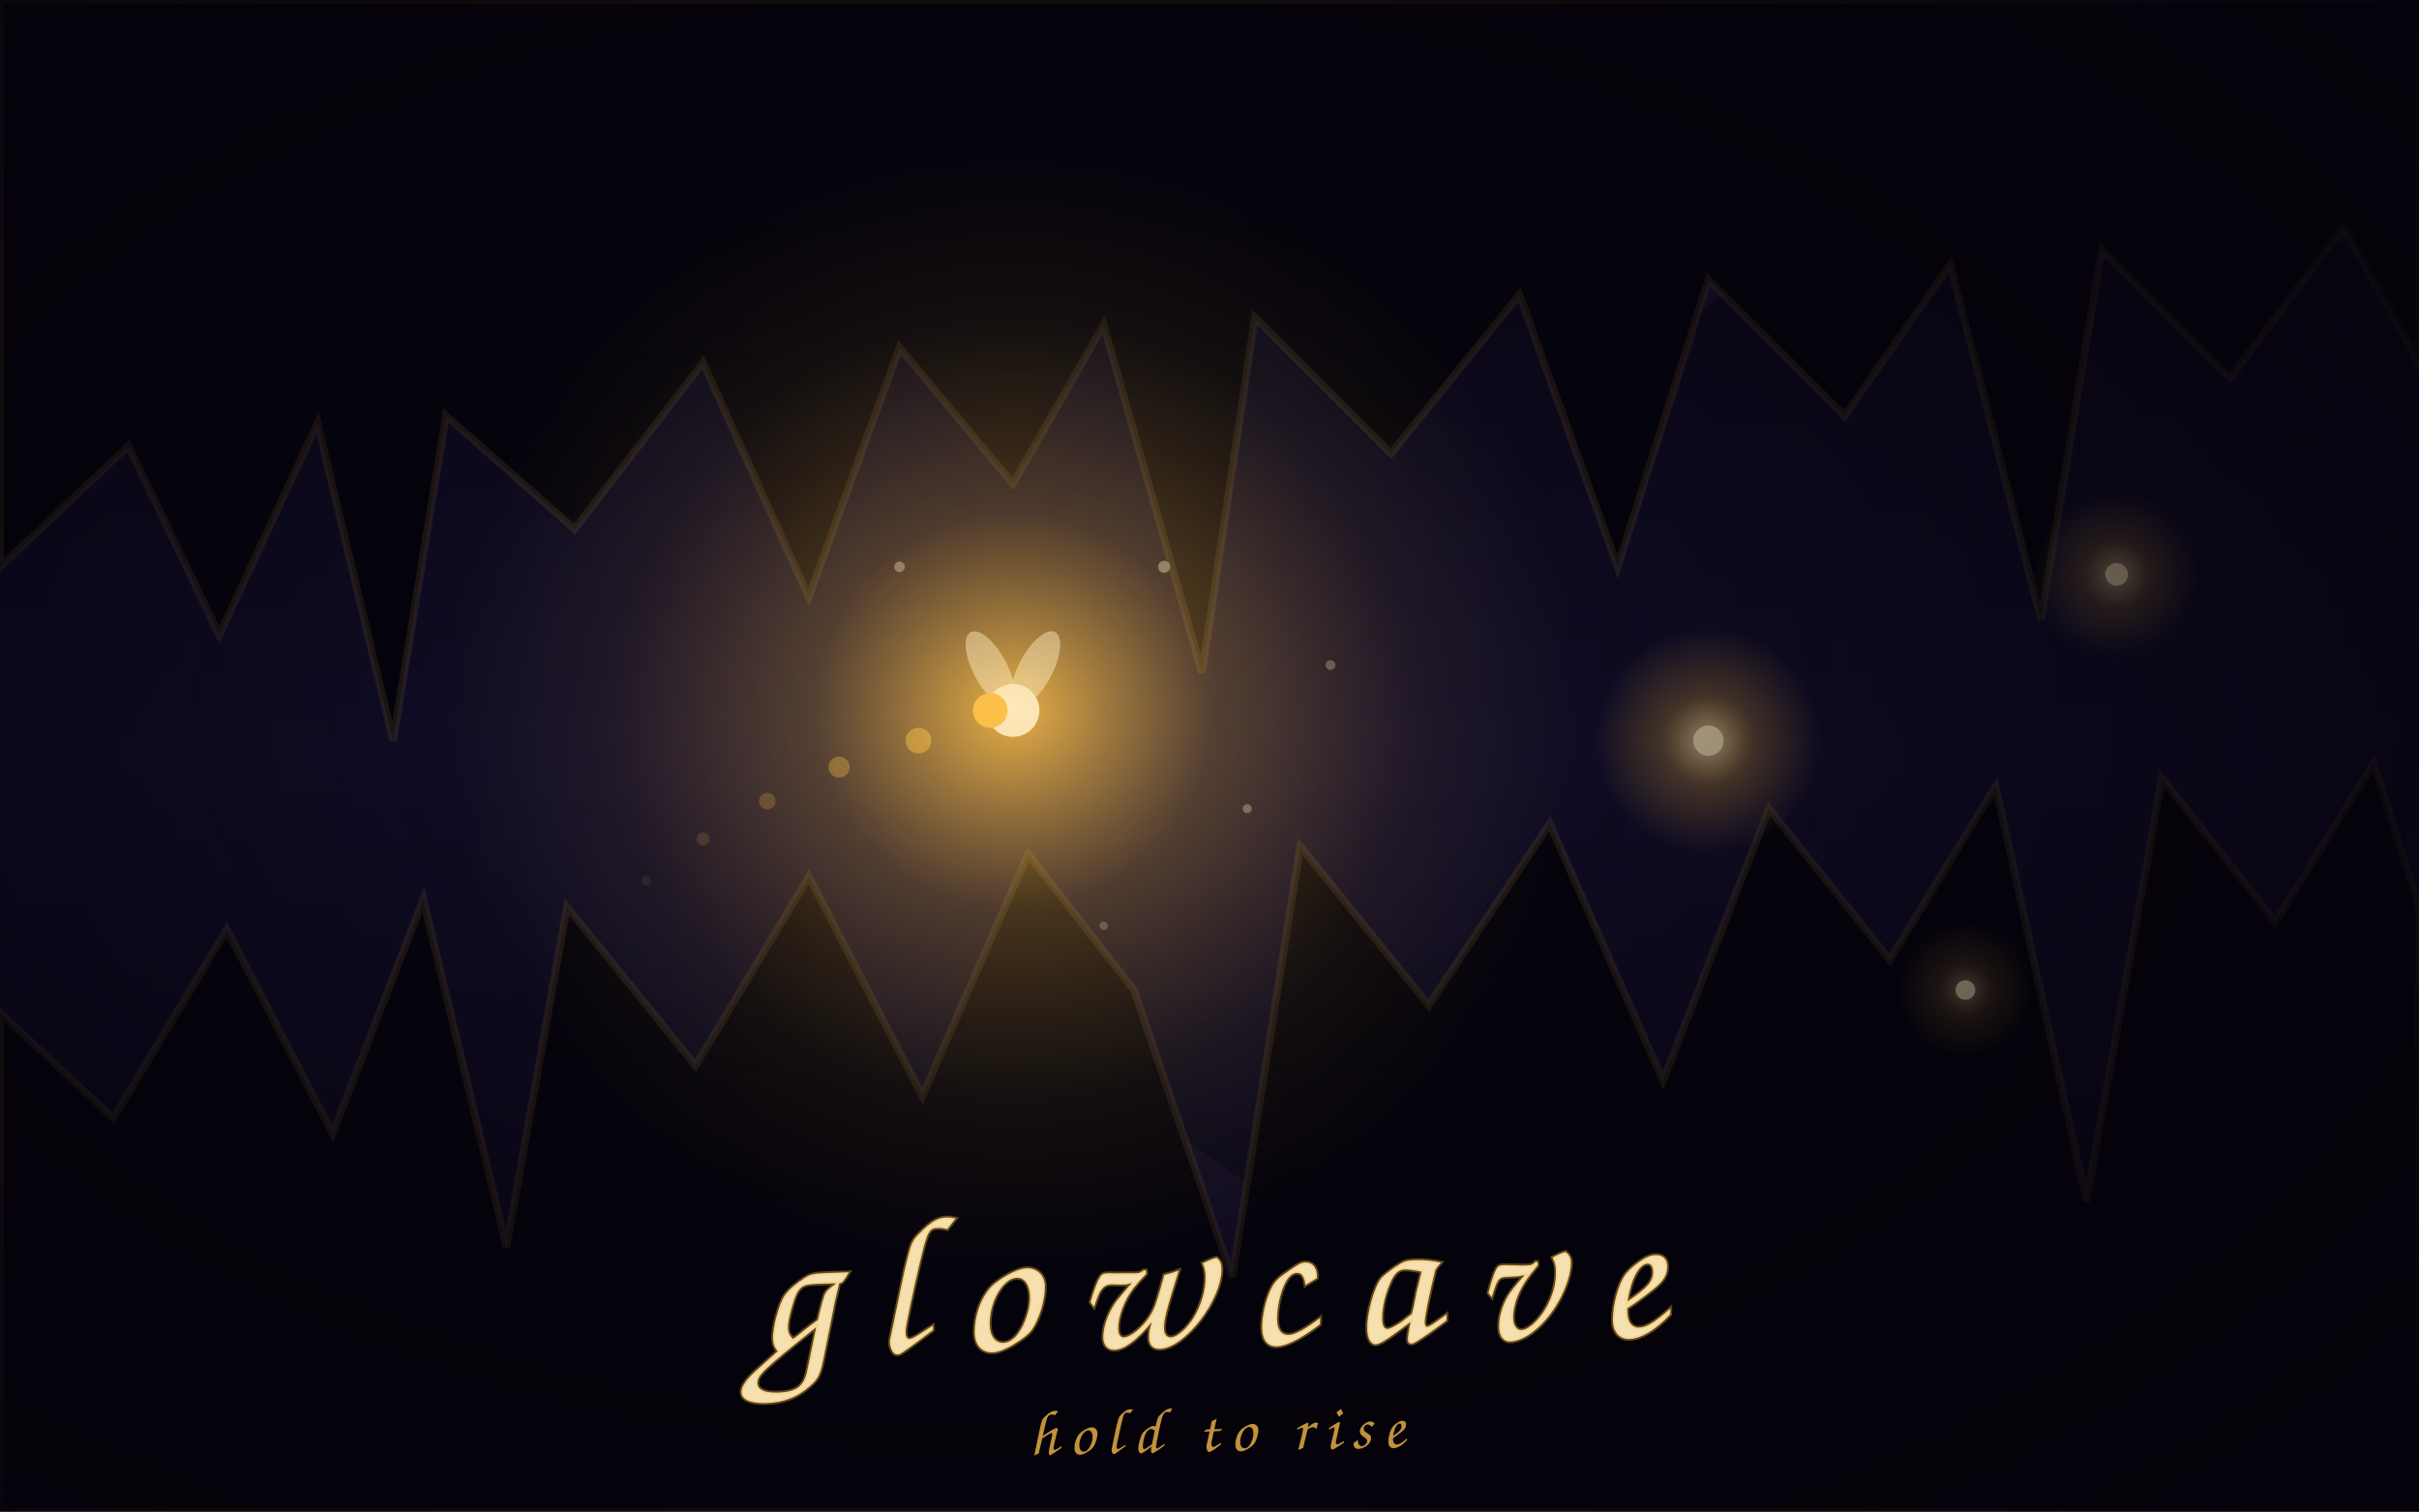
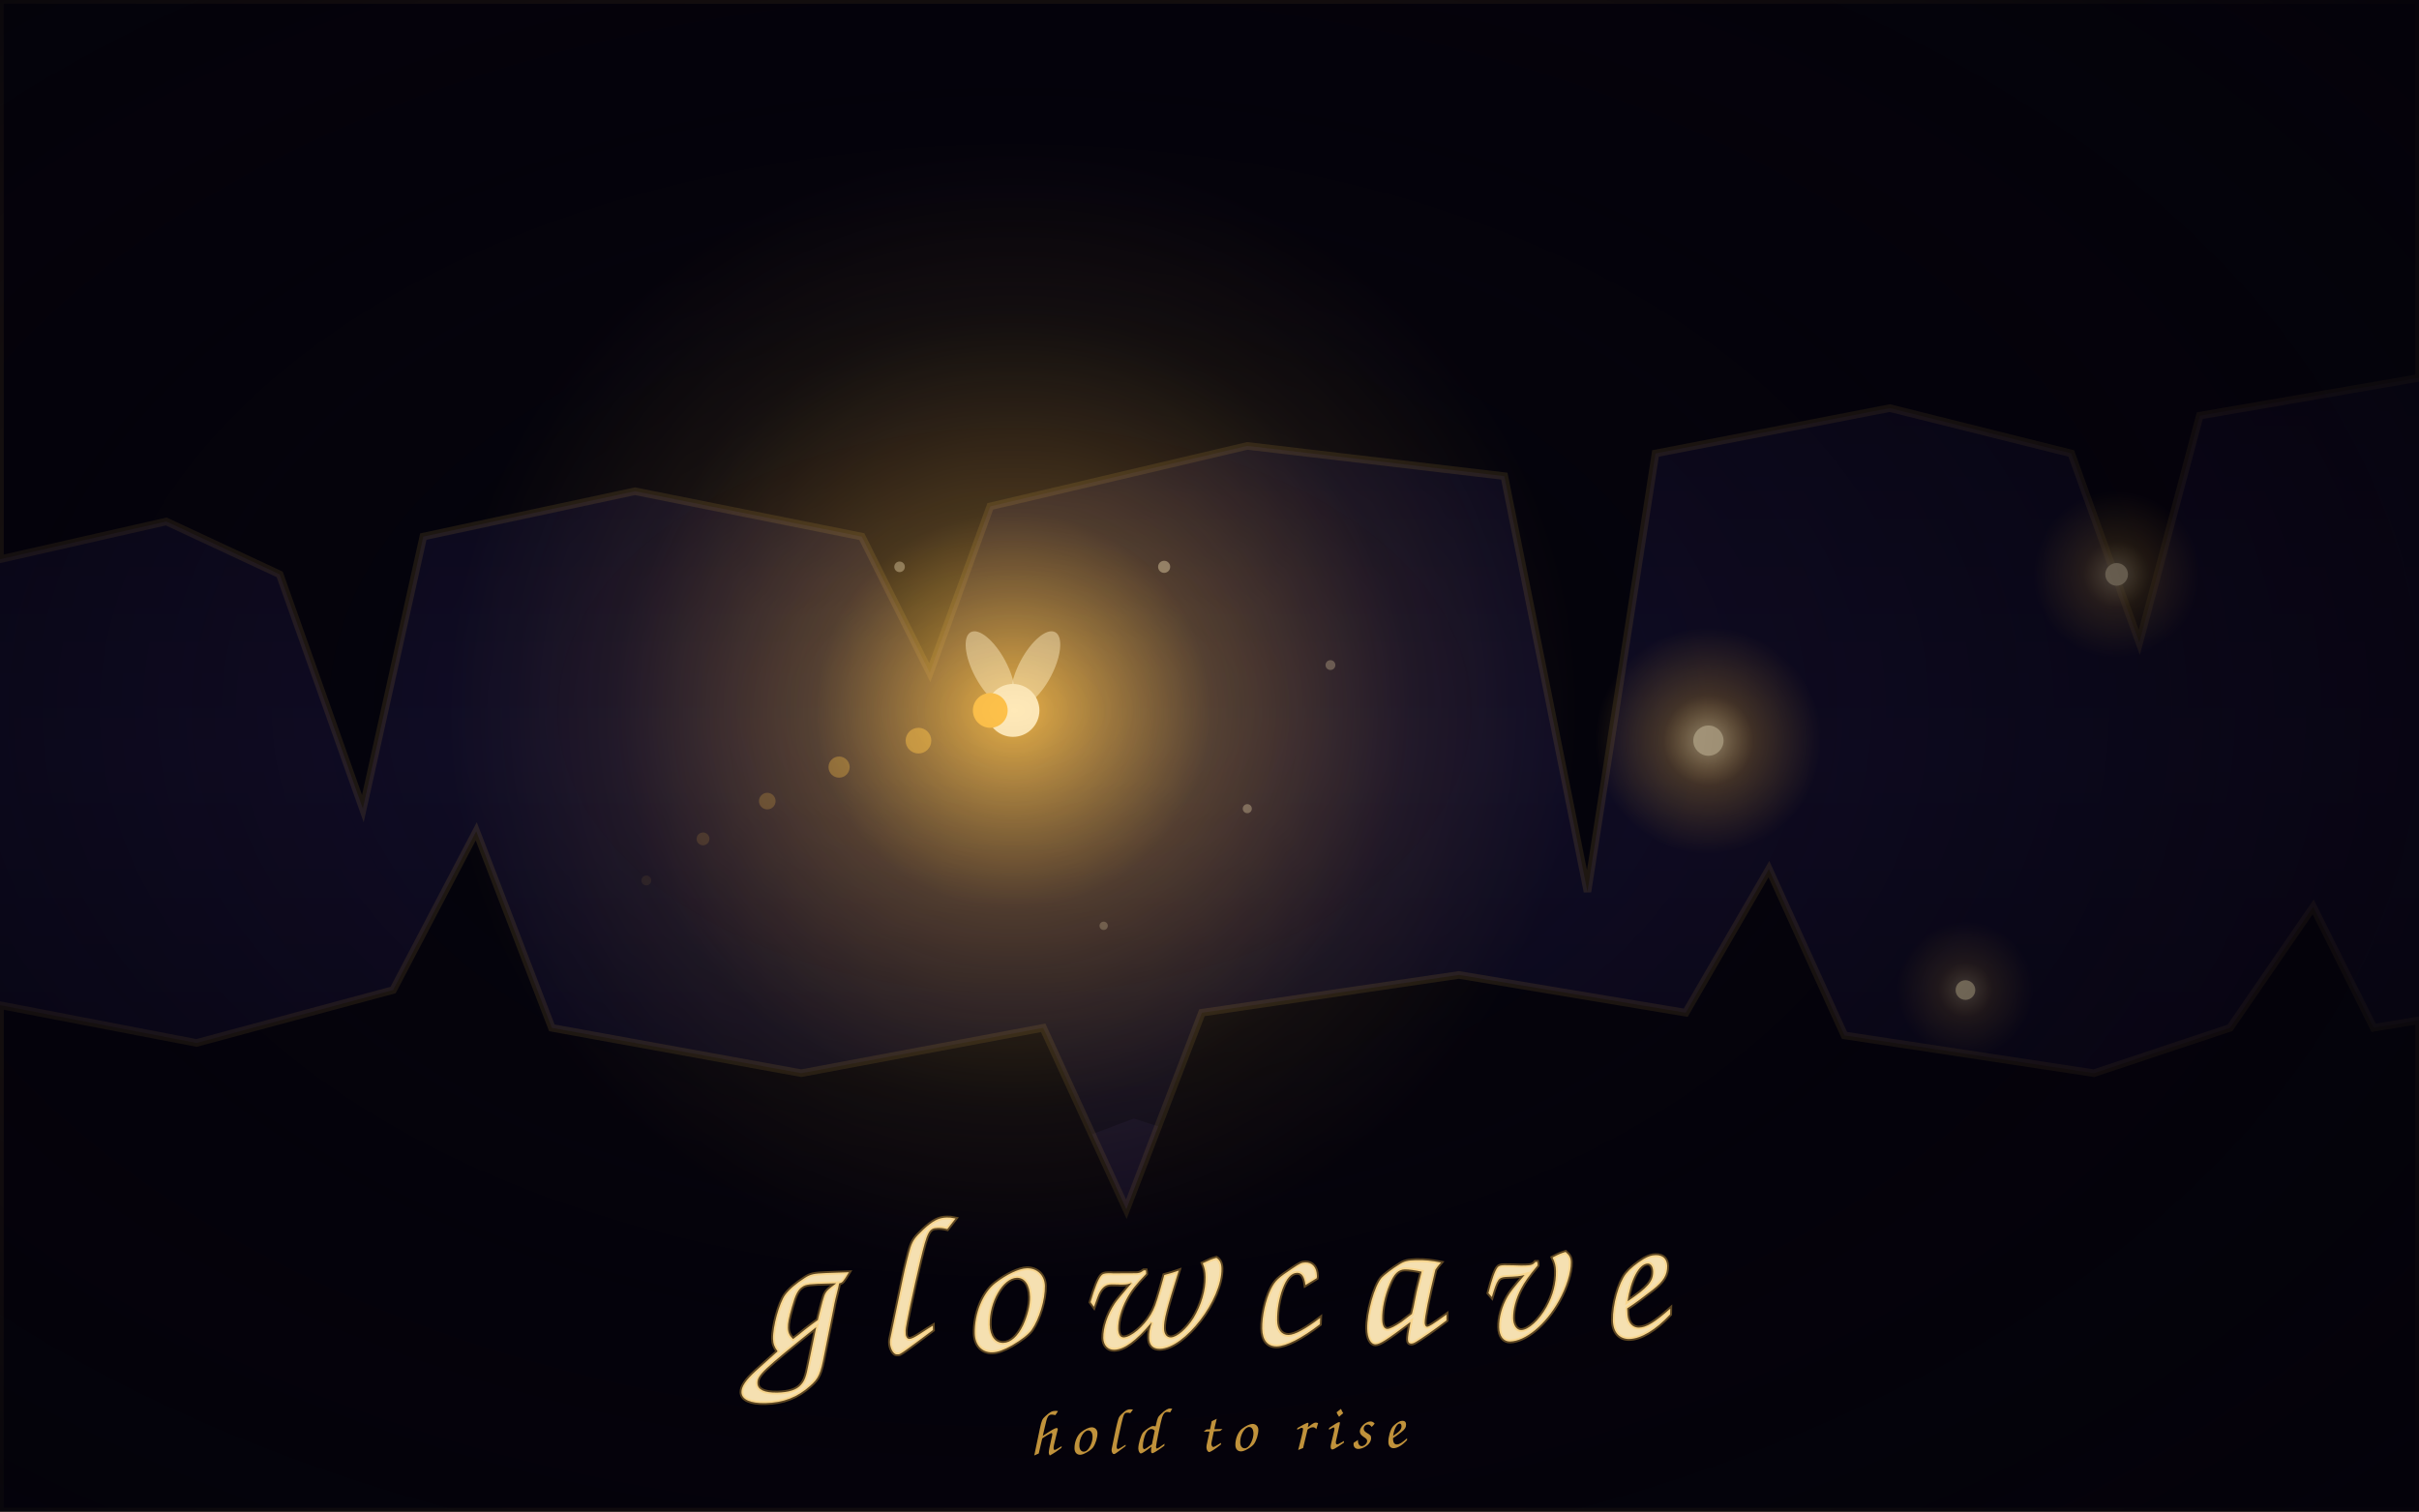
<svg xmlns="http://www.w3.org/2000/svg" width="640" height="400" viewBox="0 0 640 400">
  <defs>
    <linearGradient id="bg" x1="0" y1="0" x2="0" y2="1">
      <stop offset="0" stop-color="#0B0819" />
      <stop offset="0.5" stop-color="#151030" />
      <stop offset="1" stop-color="#0B0819" />
    </linearGradient>
    <radialGradient id="glow" cx="0.5" cy="0.5" r="0.5">
      <stop offset="0" stop-color="#FFC24B" stop-opacity="0.9" />
      <stop offset="0.35" stop-color="#FFC24B" stop-opacity="0.32" />
      <stop offset="0.7" stop-color="#FFC24B" stop-opacity="0.09" />
      <stop offset="1" stop-color="#FFC24B" stop-opacity="0" />
    </radialGradient>
    <radialGradient id="emberg" cx="0.5" cy="0.5" r="0.5">
      <stop offset="0" stop-color="#FFE9B8" stop-opacity="0.9" />
      <stop offset="0.4" stop-color="#FFC24B" stop-opacity="0.35" />
      <stop offset="1" stop-color="#FFC24B" stop-opacity="0" />
    </radialGradient>
    <radialGradient id="dark" cx="0.42" cy="0.47" r="0.75">
      <stop offset="0" stop-color="#04020A" stop-opacity="0" />
      <stop offset="0.55" stop-color="#04020A" stop-opacity="0.55" />
      <stop offset="1" stop-color="#04020A" stop-opacity="0.96" />
    </radialGradient>
  </defs>
  <rect width="640" height="400" fill="url(#bg)" />
-   <path d="M0,0 L0,96 L46,72 L88,110 L132,64 L178,98 L224,58 L262,92 L310,54 L356,88 L404,50 L448,84 L500,46 L544,78 L592,44 L640,80 L640,0 Z" fill="#241C42" opacity="0.55" />
-   <path d="M0,400 L0,316 L52,342 L96,300 L148,338 L198,296 L246,330 L300,292 L348,326 L398,288 L452,322 L502,284 L552,318 L600,282 L640,314 L640,400 Z" fill="#241C42" opacity="0.55" />
-   <path d="M0,0 L0,150 L34,118 L58,168 L84,112 L104,196 L118,110 L152,140 L186,96 L214,158 L238,92 L268,128 L292,86 L318,178 L332,84 L368,120 L402,78 L428,150 L452,74 L488,110 L516,70 L540,164 L556,66 L590,100 L620,60 L640,96 L640,0 Z" fill="#05030C" stroke="#FFC24B" stroke-opacity="0.14" stroke-width="2" />
-   <path d="M0,400 L0,268 L30,296 L60,246 L88,300 L112,238 L134,330 L150,240 L184,282 L214,232 L244,290 L272,226 L300,262 L326,338 L344,224 L378,266 L410,218 L440,286 L468,214 L500,254 L528,208 L552,318 L572,206 L602,244 L628,202 L640,240 L640,400 Z" fill="#05030C" stroke="#FFC24B" stroke-opacity="0.14" stroke-width="2" />
+   <path d="M0,0 L0,110 L70,92 L120,116 L190,84 L260,104 L330,74 L410,100 L480,70 L560,96 L640,78 L640,0 Z" fill="#241C42" opacity="0.55" />
+   <path d="M0,400 L0,308 L76,330 L140,302 L220,326 L300,296 L380,322 L460,292 L540,318 L640,296 L640,400 Z" fill="#241C42" opacity="0.55" />
+   <path d="M0,0 L0,148 L44,138 L74,152 L96,214 L112,142 L168,130 L228,142 L246,178 L262,134 L330,118 L398,126 L420,236 L438,120 L500,108 L548,120 L566,170 L582,110 L640,100 L640,0 Z" fill="#05030C" stroke="#FFC24B" stroke-opacity="0.16" stroke-width="2" />
+   <path d="M0,400 L0,266 L52,276 L104,262 L126,220 L146,272 L212,284 L276,272 L298,320 L318,268 L386,258 L446,268 L468,230 L488,274 L554,284 L590,272 L612,240 L628,272 L640,270 L640,400 Z" fill="#05030C" stroke="#FFC24B" stroke-opacity="0.16" stroke-width="2" />
  <circle cx="452" cy="196" r="30" fill="url(#emberg)" />
  <circle cx="452" cy="196" r="4" fill="#FFE9B8" />
  <circle cx="560" cy="152" r="22" fill="url(#emberg)" opacity="0.8" />
  <circle cx="560" cy="152" r="3" fill="#FFE9B8" />
  <circle cx="520" cy="262" r="18" fill="url(#emberg)" opacity="0.6" />
  <circle cx="520" cy="262" r="2.6" fill="#FFE9B8" />
  <circle cx="268" cy="188" r="150" fill="url(#glow)" />
  <circle cx="243" cy="196" r="3.4" fill="#FFC24B" opacity="0.55" />
  <circle cx="222" cy="203" r="2.8" fill="#FFC24B" opacity="0.4" />
  <circle cx="203" cy="212" r="2.2" fill="#FFC24B" opacity="0.28" />
  <circle cx="186" cy="222" r="1.7" fill="#FFC24B" opacity="0.18" />
  <circle cx="171" cy="233" r="1.3" fill="#FFC24B" opacity="0.1" />
  <ellipse cx="262" cy="177" rx="4.5" ry="11" fill="#FFE9B8" opacity="0.55" transform="rotate(-28 262 177)" />
  <ellipse cx="274" cy="177" rx="4.5" ry="11" fill="#FFE9B8" opacity="0.55" transform="rotate(28 274 177)" />
  <circle cx="268" cy="188" r="7" fill="#FFE9B8" />
  <circle cx="262" cy="188" r="4.6" fill="#FFC24B" />
  <circle cx="308" cy="150" r="1.6" fill="#FFE9B8" opacity="0.5" />
  <circle cx="330" cy="214" r="1.2" fill="#FFE9B8" opacity="0.4" />
  <circle cx="238" cy="150" r="1.4" fill="#FFE9B8" opacity="0.45" />
  <circle cx="292" cy="245" r="1.1" fill="#FFE9B8" opacity="0.32" />
  <circle cx="352" cy="176" r="1.3" fill="#FFE9B8" opacity="0.35" />
  <rect width="640" height="400" fill="url(#dark)" />
  <g font-family="Chalkboard SE, Comic Neue, Segoe Print, Bradley Hand, cursive" text-anchor="middle">
    <text x="320" y="356" font-size="52" fill="#FFE9B8" letter-spacing="10" opacity="0.96" transform="rotate(-1.2 320 356)">glowcave</text>
    <text x="320" y="356" font-size="52" fill="none" stroke="#FFC24B" stroke-opacity="0.35" stroke-width="1" letter-spacing="10" transform="rotate(-1.2 320 356)">glowcave</text>
    <text x="322" y="384" font-size="17" fill="#FFC24B" opacity="0.75" letter-spacing="3" transform="rotate(-1.2 322 384)">hold to rise</text>
  </g>
</svg>
